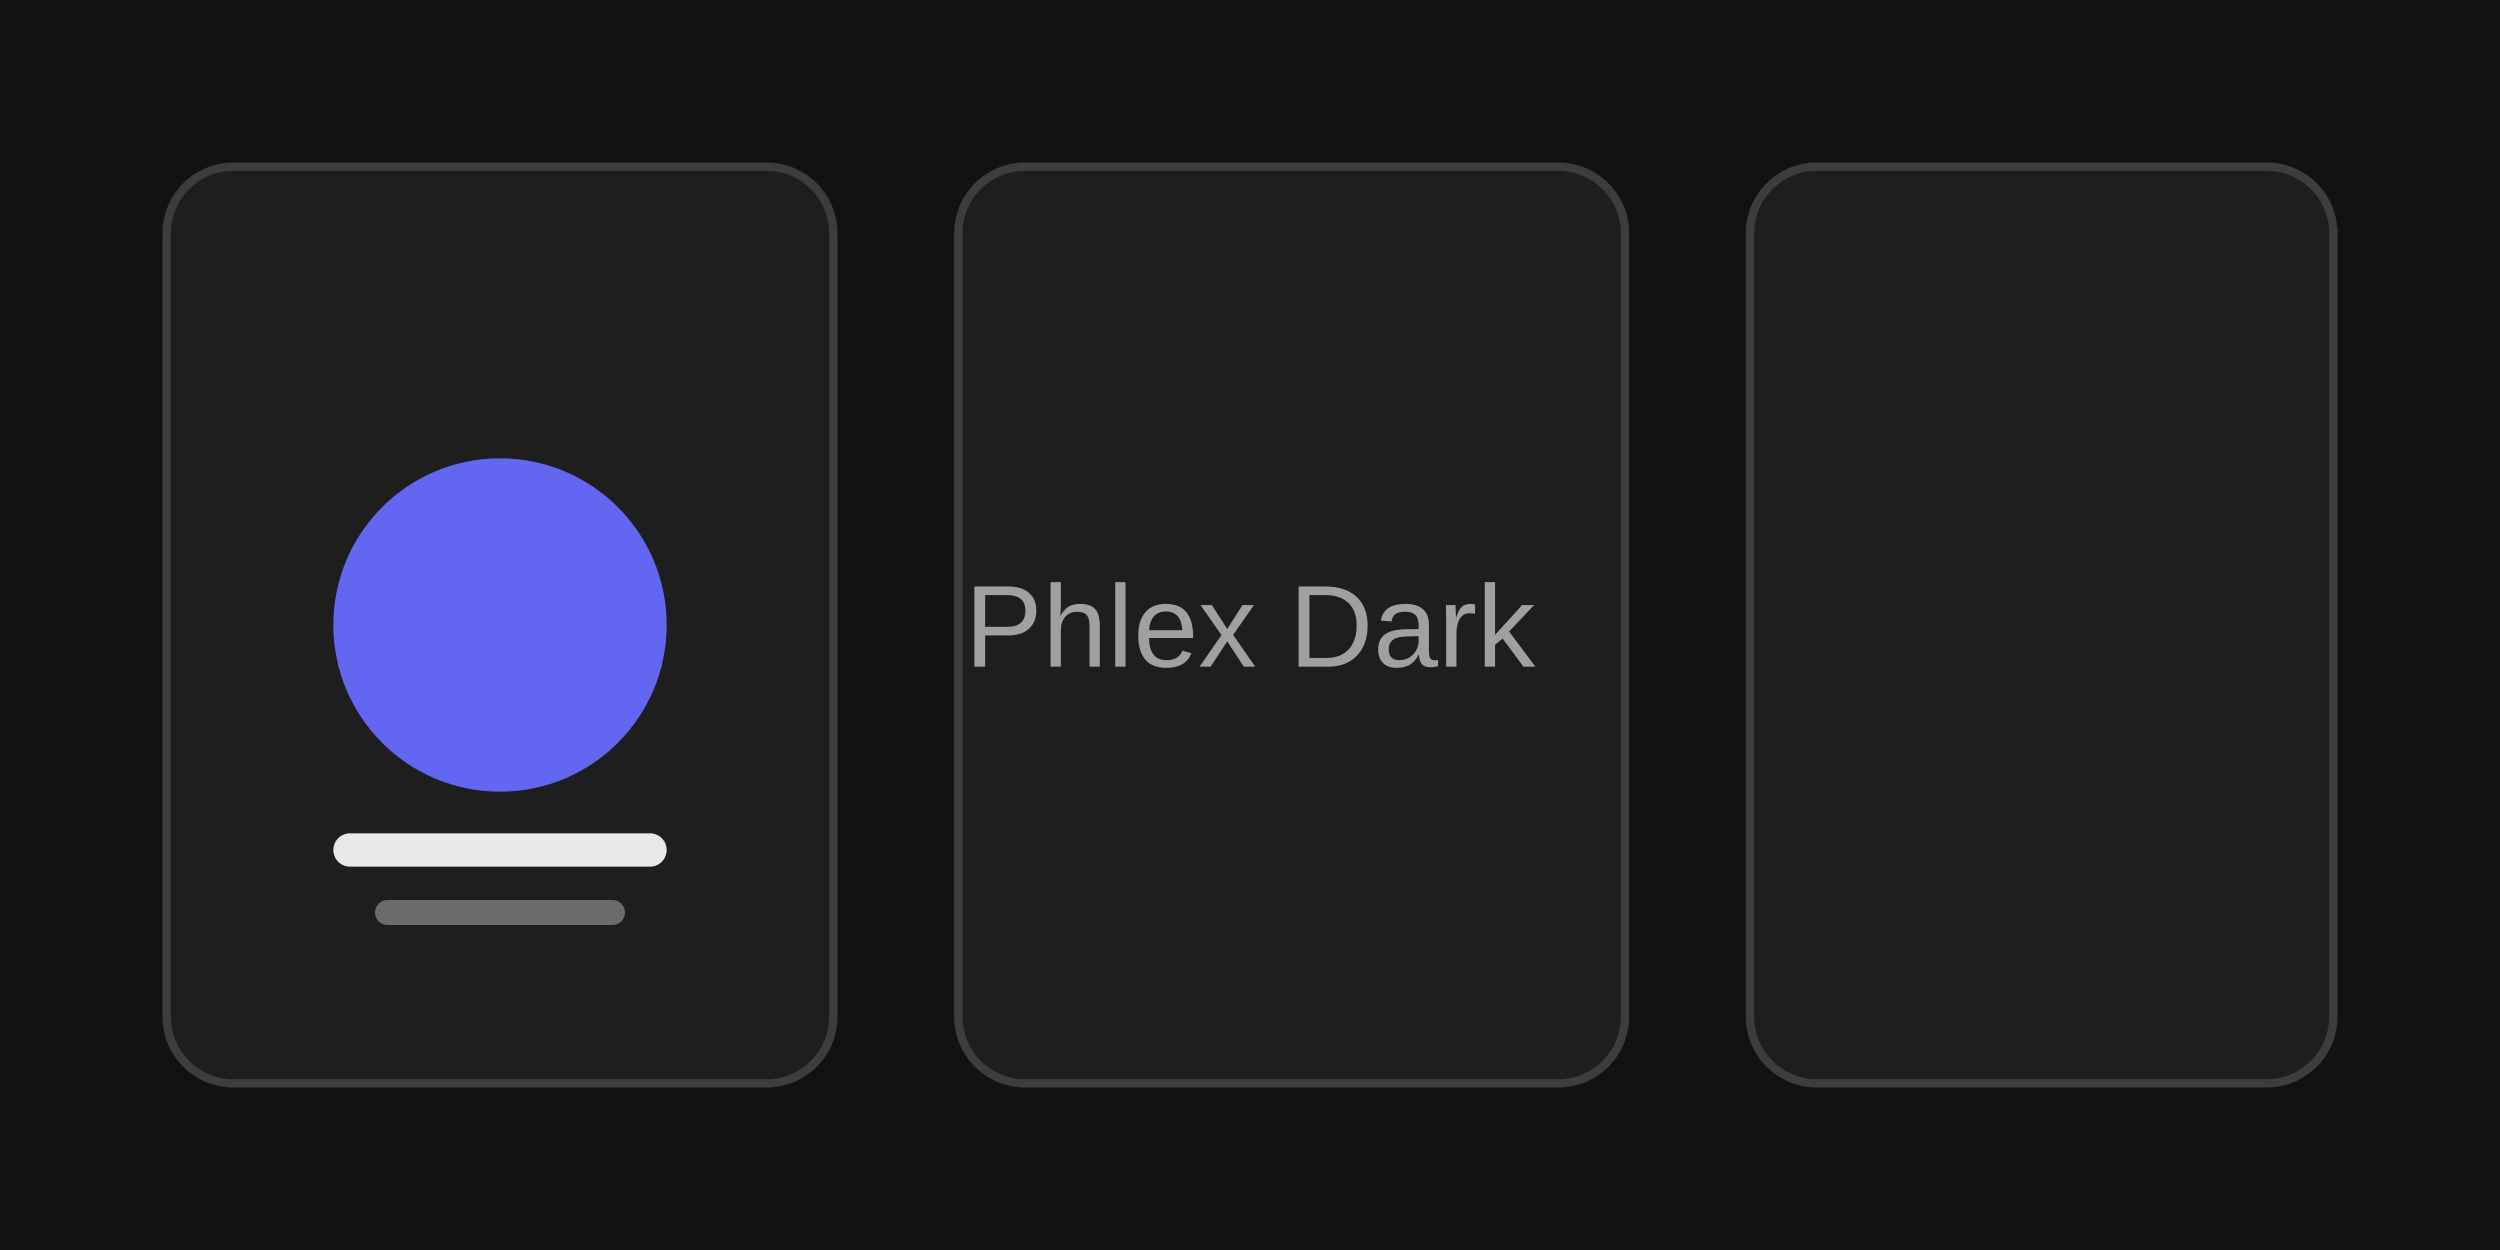
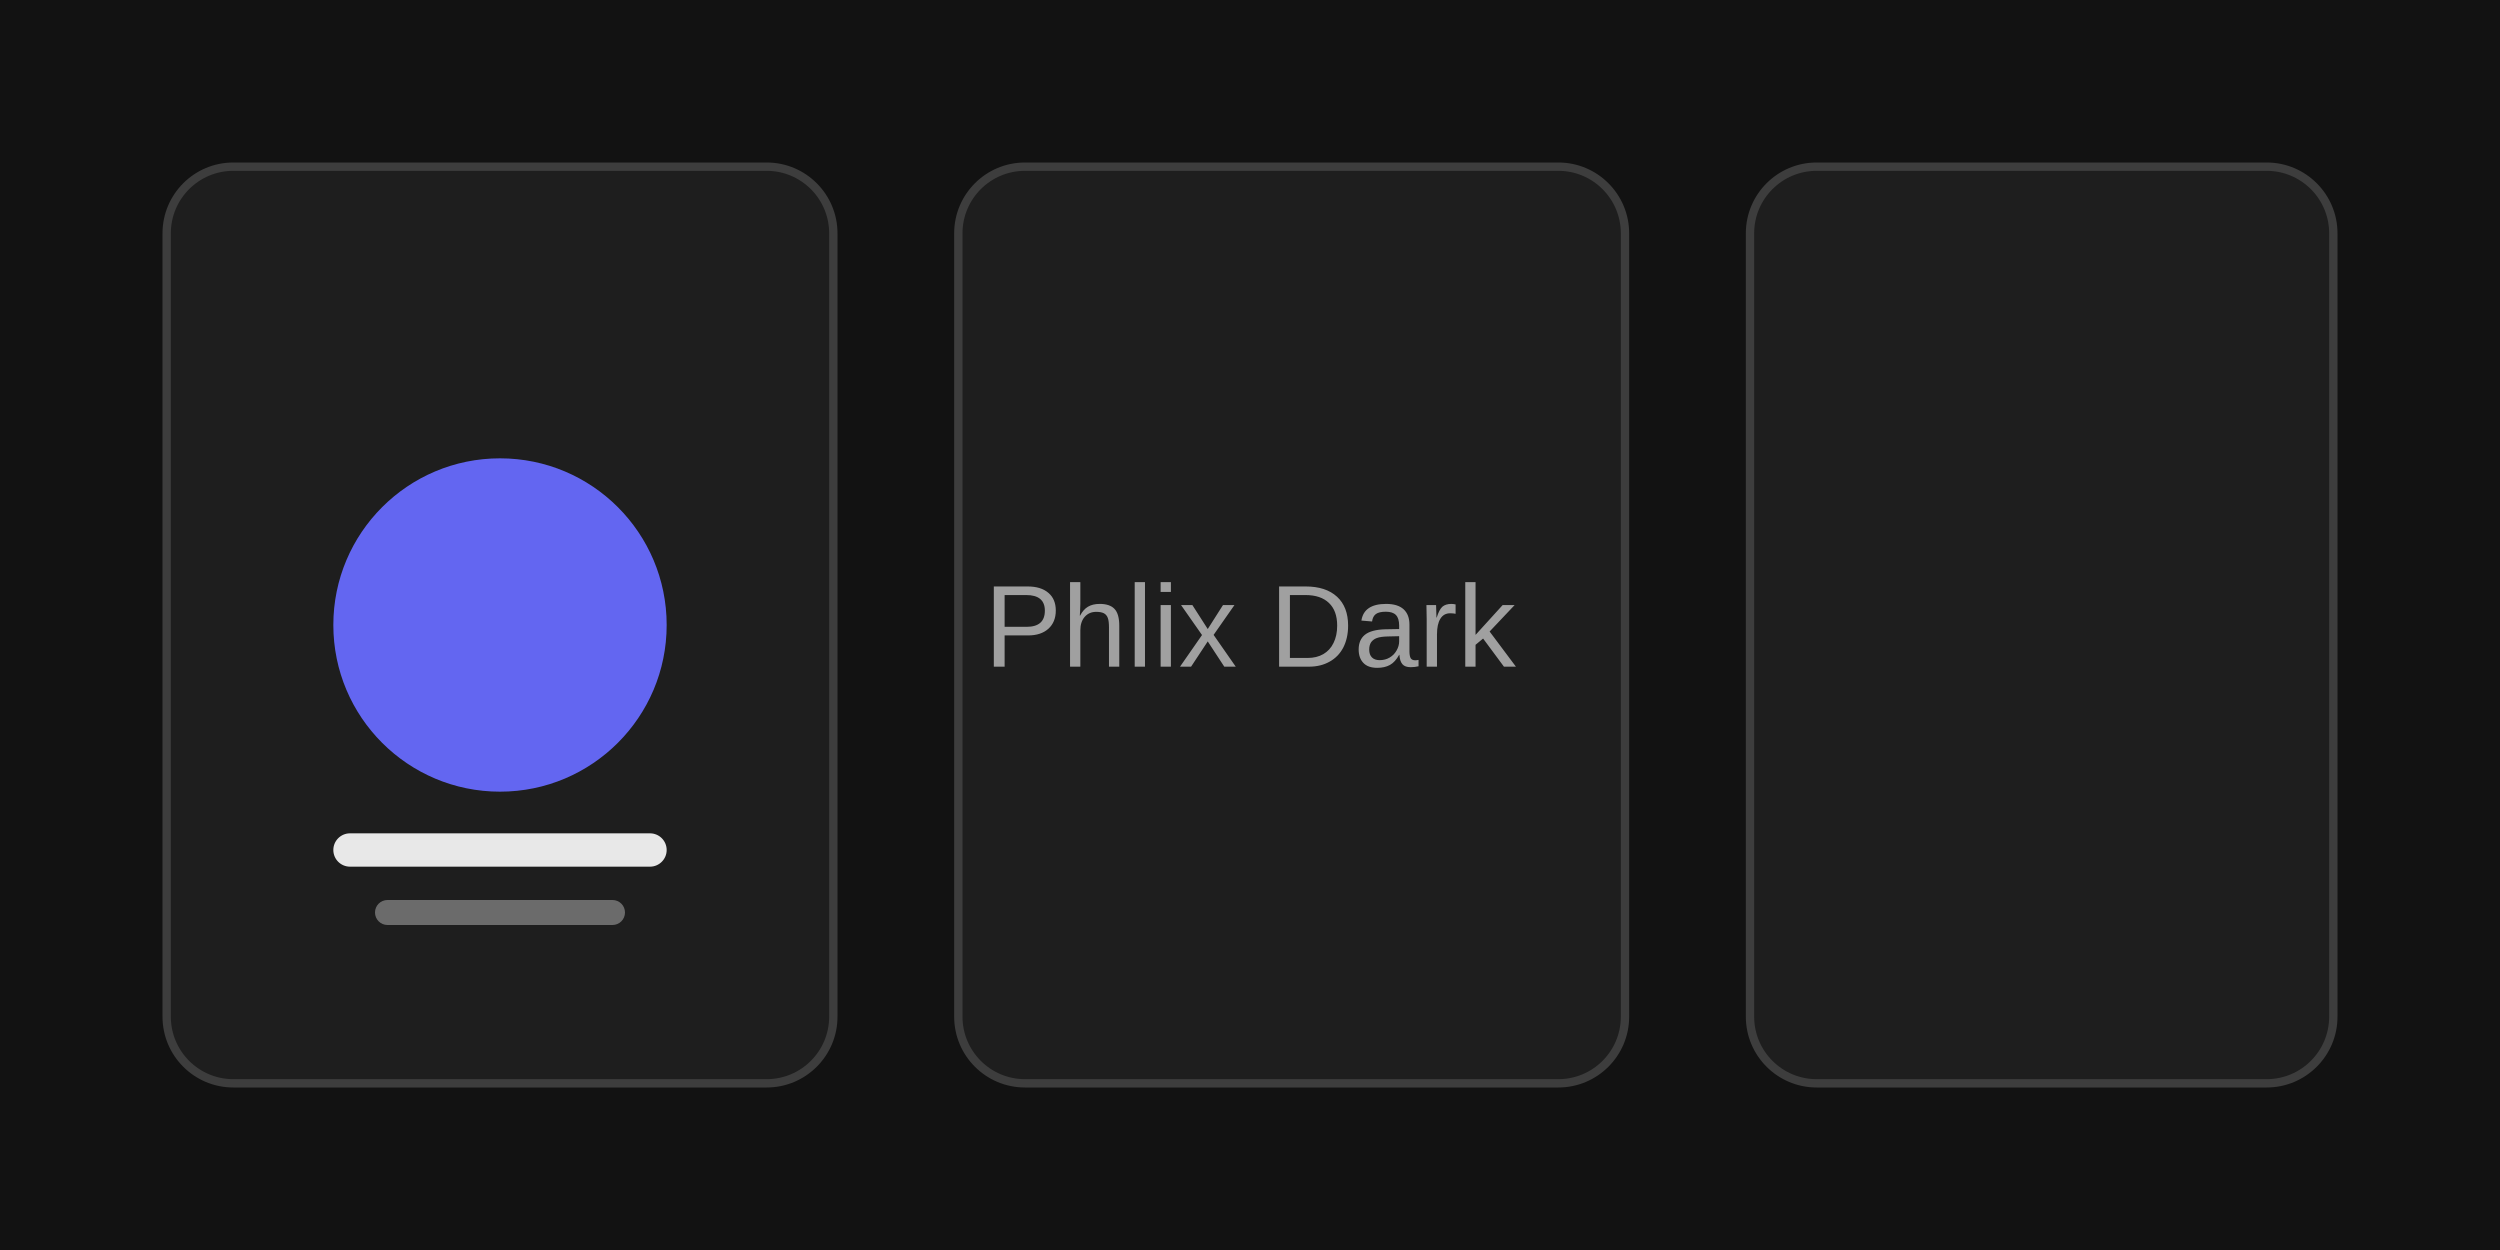
<svg xmlns="http://www.w3.org/2000/svg" width="300" height="150" viewBox="0 0 300 150">
  <rect width="300" height="150" fill="#121212" />
  <rect x="20" y="20" width="80" height="110" rx="8" fill="#1e1e1e" stroke="#3d3d3d" />
  <rect x="115" y="20" width="80" height="110" rx="8" fill="#1e1e1e" stroke="#3d3d3d" />
  <rect x="210" y="20" width="70" height="110" rx="8" fill="#1e1e1e" stroke="#3d3d3d" />
  <circle cx="60" cy="75" r="20" fill="#6366f1" />
  <rect x="40" y="100" width="40" height="4" rx="2" fill="#e8e8e8" />
  <rect x="45" y="108" width="30" height="3" rx="1.5" fill="#6b6b6b" />
-   <text x="150" y="80" font-family="Arial, sans-serif" font-size="14" fill="#a0a0a0" text-anchor="middle">Phlex Dark</text>
+   <text x="150" y="80" font-family="Arial, sans-serif" font-size="14" fill="#a0a0a0" text-anchor="middle">Phlix Dark</text>
</svg>
